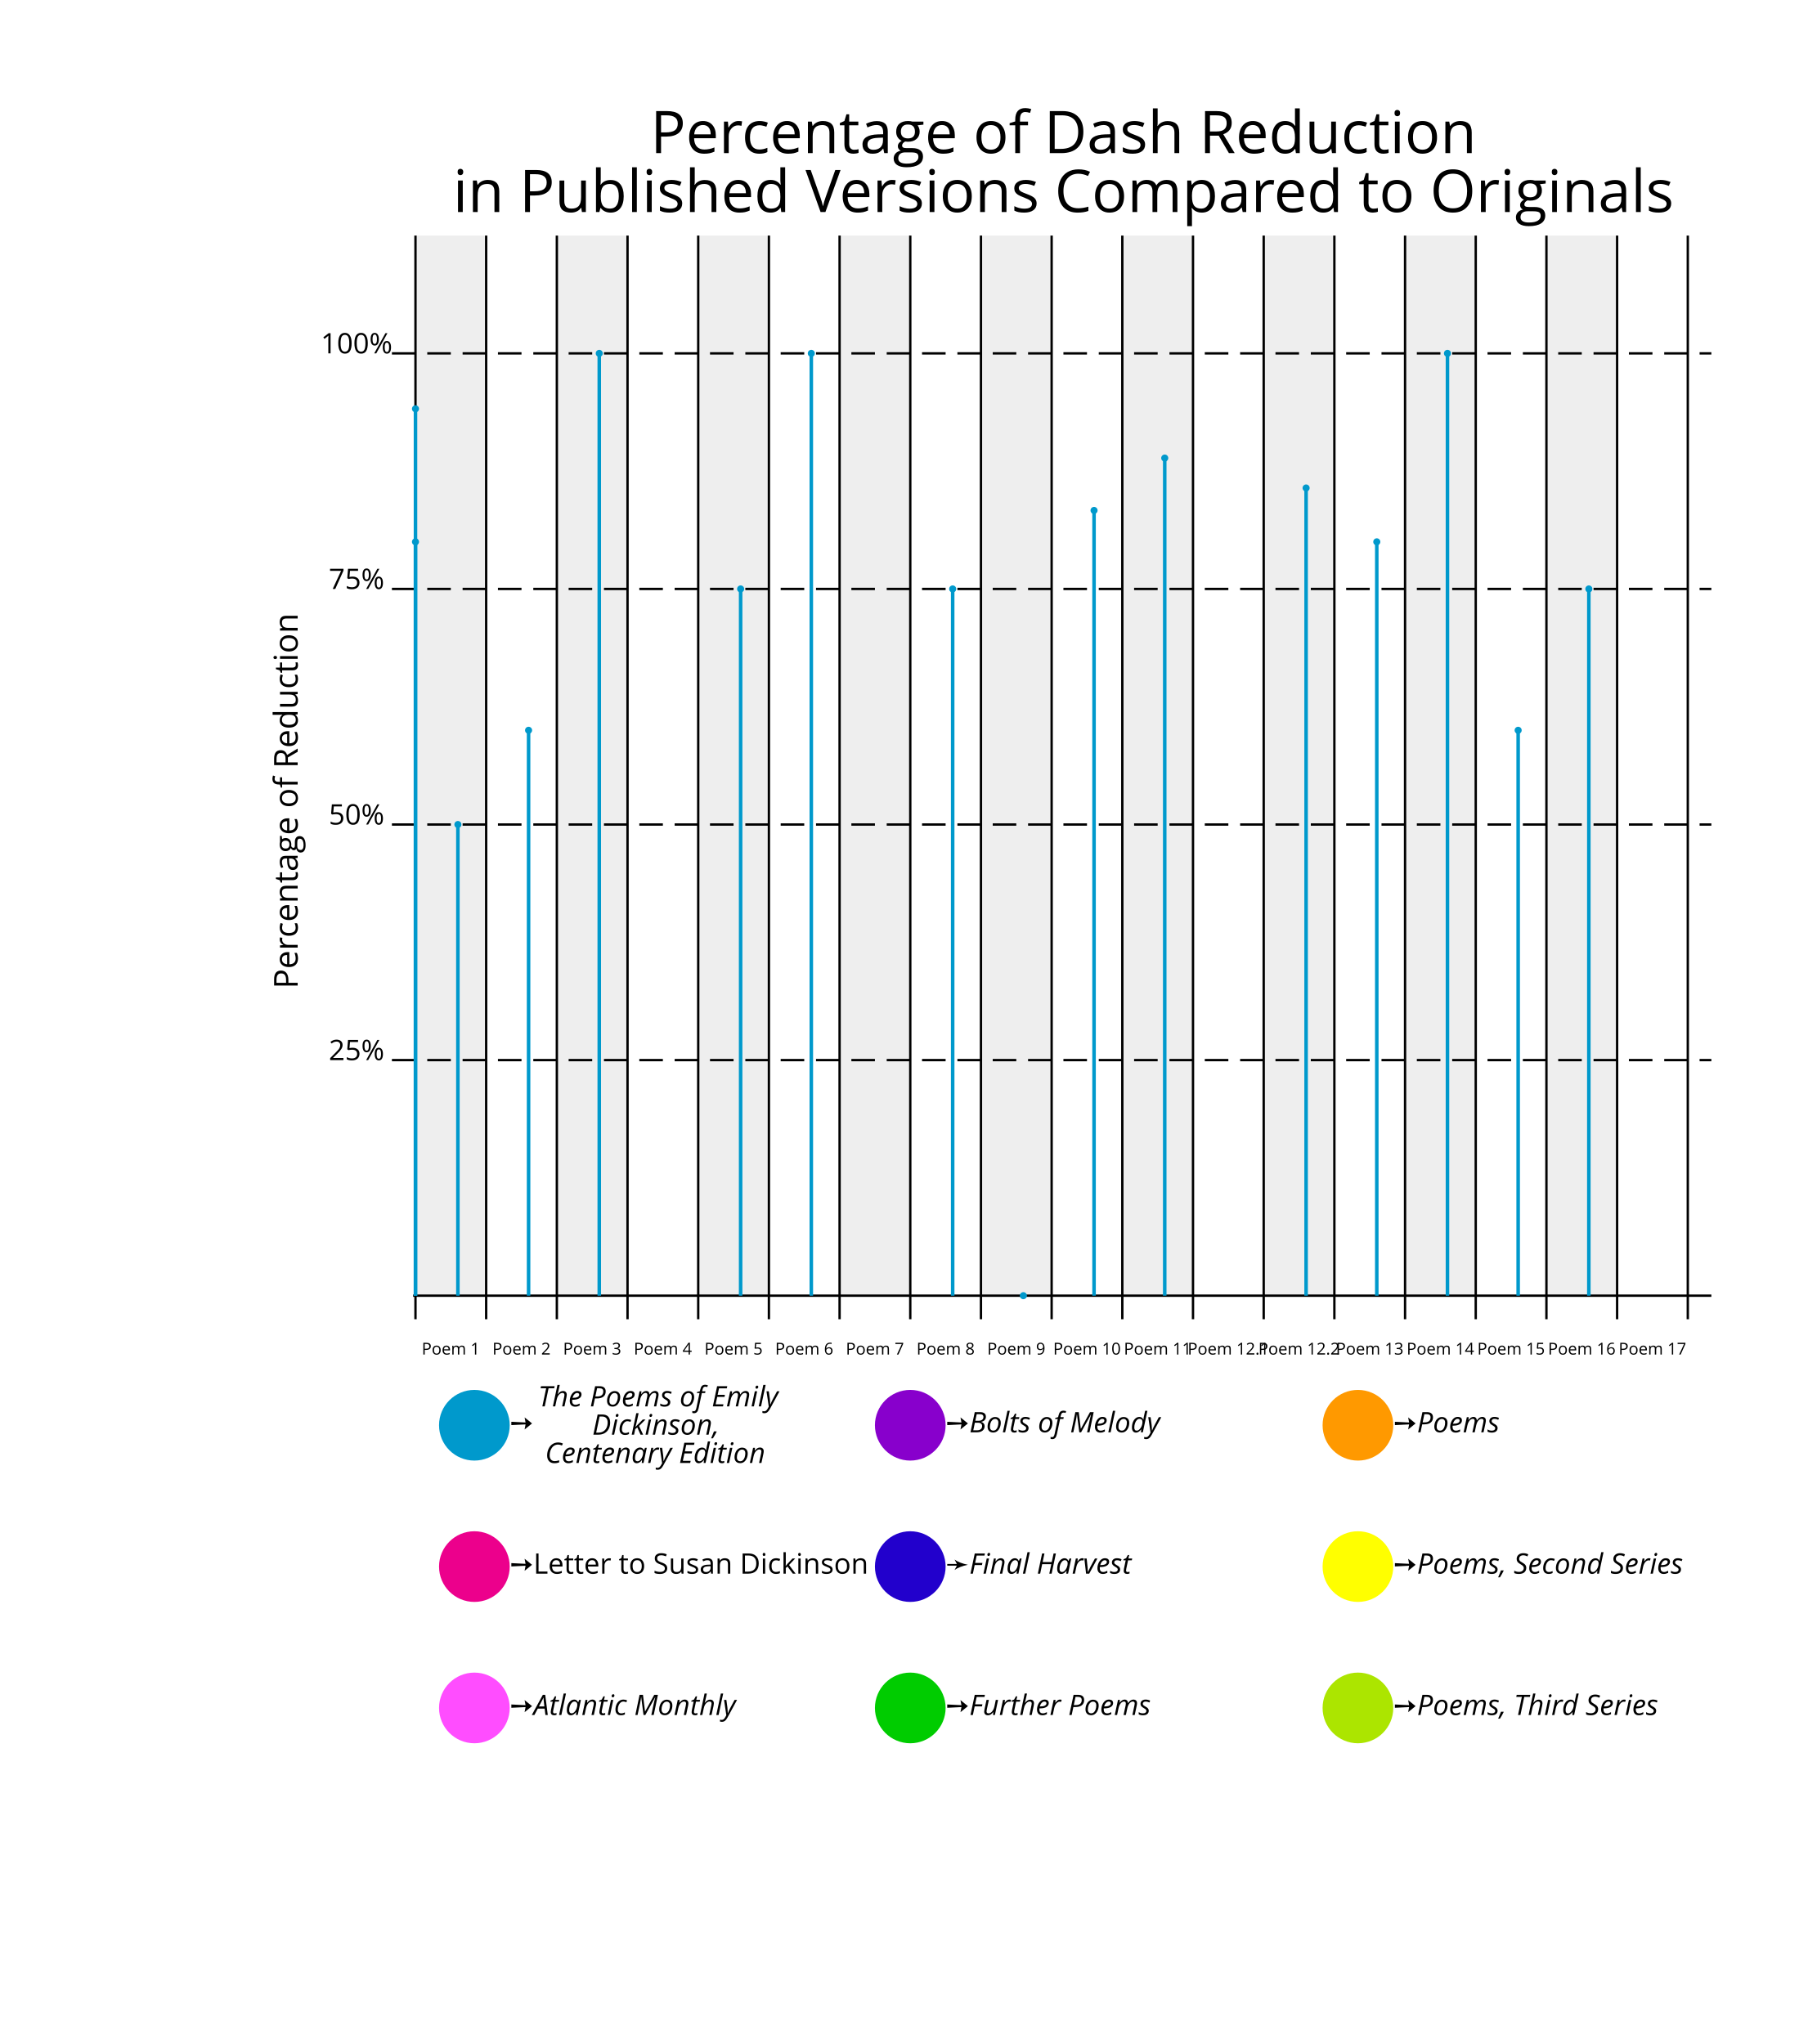
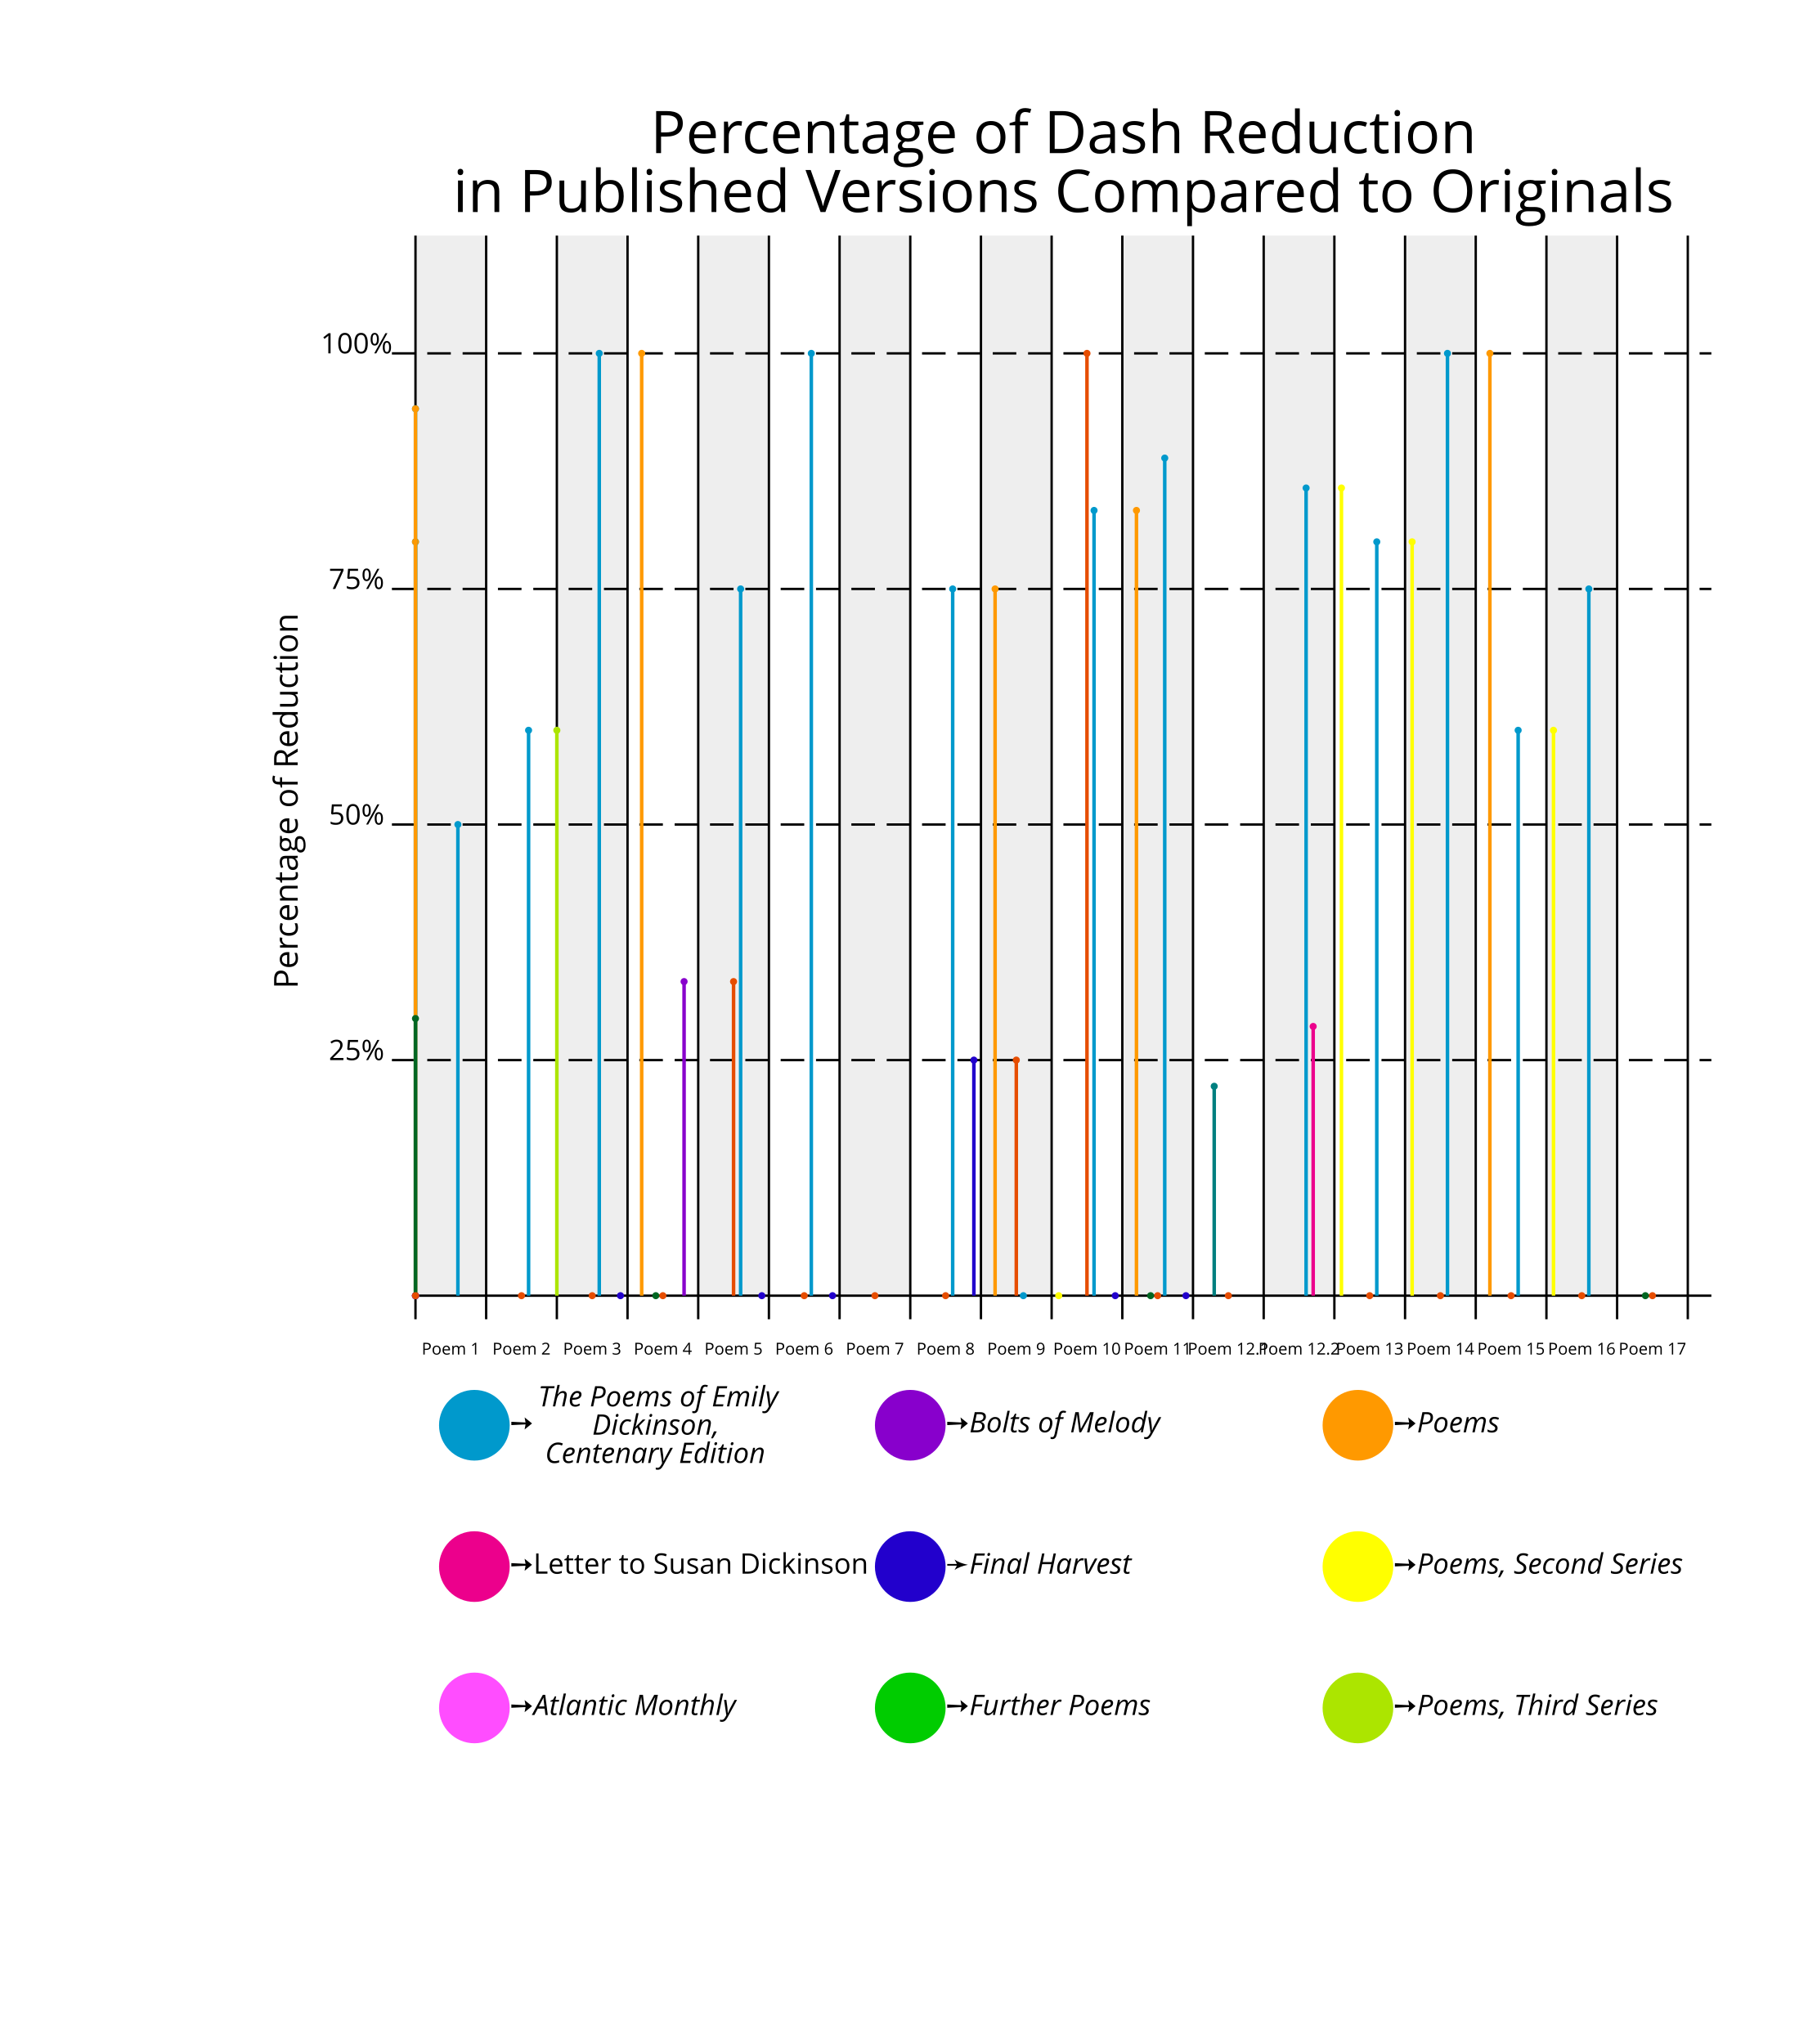
<svg xmlns="http://www.w3.org/2000/svg" width="100%" height="125%">
  <g transform="translate(100, 550)">
    <g id="baseStuff">
      <line x1="15" x2="15" y1="0" y2="-450" stroke="#EEEEEE" stroke-width="30" />
      <line x1="75" x2="75" y1="0" y2="-450" stroke="#EEEEEE" stroke-width="30" />
      <line x1="135" x2="135" y1="0" y2="-450" stroke="#EEEEEE" stroke-width="30" />
      <line x1="195" x2="195" y1="0" y2="-450" stroke="#EEEEEE" stroke-width="30" />
      <line x1="255" x2="255" y1="0" y2="-450" stroke="#EEEEEE" stroke-width="30" />
      <line x1="315" x2="315" y1="0" y2="-450" stroke="#EEEEEE" stroke-width="30" />
      <line x1="375" x2="375" y1="0" y2="-450" stroke="#EEEEEE" stroke-width="30" />
      <line x1="435" x2="435" y1="0" y2="-450" stroke="#EEEEEE" stroke-width="30" />
      <line x1="495" x2="495" y1="0" y2="-450" stroke="#EEEEEE" stroke-width="30" />
      <text x="275" y="-485" text-anchor="middle" font-size="25px" font-family="'Open Sans', sans-serif">Percentage of Dash Reduction</text>
      <text x="275" y="-460" text-anchor="middle" font-size="25px" font-family="'Open Sans', sans-serif">in Published Versions Compared to Originals</text>
      <line x1="-1" x2="550" y1="0" y2="0" stroke="black" stroke-width="1" />
      <text x="-25" y="-100" text-anchor="middle" font-family="'Open Sans', sans-serif">25%</text>
      <line x1="-10" x2="550" y1="-100" y2="-100" style="stroke: black; fill:none; stroke-width: 1px; stroke-dasharray: 10 5" />
      <text x="-25" y="-200" text-anchor="middle" font-family="'Open Sans', sans-serif">50%</text>
      <line x1="-10" x2="550" y1="-200" y2="-200" style="stroke: black; fill:none; stroke-width: 1px; stroke-dasharray: 10 5" />
      <text x="-25" y="-300" text-anchor="middle" font-family="'Open Sans', sans-serif">75%</text>
      <line x1="-10" x2="550" y1="-300" y2="-300" style="stroke: black; fill:none; stroke-width: 1px; stroke-dasharray: 10 5" />
      <text x="-25" y="-400" text-anchor="middle" font-family="'Open Sans', sans-serif">100%</text>
      <line x1="-10" x2="550" y1="-400" y2="-400" style="stroke: black; fill:none; stroke-width: 1px; stroke-dasharray: 10 5" />
      <text x="210" y="-50" transform="rotate(-90)" text-anchor="middle" font-size="14px" font-family="'Open Sans', sans-serif">Percentage of Reduction</text>
      <line x1="0" x2="0" y1="10" y2="-450" stroke="black" stroke-width="1" />
      <text x="15" y="25" text-anchor="middle" font-size="7px" font-family="'Open Sans', sans-serif">Poem 1</text>
      <line x1="30" x2="30" y1="10" y2="-450" stroke="black" stroke-width="1" />
      <text x="45" y="25" text-anchor="middle" font-size="7px" font-family="'Open Sans', sans-serif">Poem 2</text>
      <line x1="60" x2="60" y1="10" y2="-450" stroke="black" stroke-width="1" />
      <text x="75" y="25" text-anchor="middle" font-size="7px" font-family="'Open Sans', sans-serif">Poem 3</text>
      <line x1="90" x2="90" y1="10" y2="-450" stroke="black" stroke-width="1" />
      <text x="105" y="25" text-anchor="middle" font-size="7px" font-family="'Open Sans', sans-serif">Poem 4</text>
      <line x1="120" x2="120" y1="10" y2="-450" stroke="black" stroke-width="1" />
      <text x="135" y="25" text-anchor="middle" font-size="7px" font-family="'Open Sans', sans-serif">Poem 5</text>
      <line x1="150" x2="150" y1="10" y2="-450" stroke="black" stroke-width="1" />
      <text x="165" y="25" text-anchor="middle" font-size="7px" font-family="'Open Sans', sans-serif">Poem 6</text>
      <line x1="180" x2="180" y1="10" y2="-450" stroke="black" stroke-width="1" />
      <text x="195" y="25" text-anchor="middle" font-size="7px" font-family="'Open Sans', sans-serif">Poem 7</text>
      <line x1="210" x2="210" y1="10" y2="-450" stroke="black" stroke-width="1" />
      <text x="225" y="25" text-anchor="middle" font-size="7px" font-family="'Open Sans', sans-serif">Poem 8</text>
      <line x1="240" x2="240" y1="10" y2="-450" stroke="black" stroke-width="1" />
      <text x="255" y="25" text-anchor="middle" font-size="7px" font-family="'Open Sans', sans-serif">Poem 9</text>
      <line x1="270" x2="270" y1="10" y2="-450" stroke="black" stroke-width="1" />
      <text x="285" y="25" text-anchor="middle" font-size="7px" font-family="'Open Sans', sans-serif">Poem 10</text>
      <line x1="300" x2="300" y1="10" y2="-450" stroke="black" stroke-width="1" />
      <text x="315" y="25" text-anchor="middle" font-size="7px" font-family="'Open Sans', sans-serif">Poem 11</text>
      <line x1="330" x2="330" y1="10" y2="-450" stroke="black" stroke-width="1" />
      <text x="345" y="25" text-anchor="middle" font-size="7px" font-family="'Open Sans', sans-serif">Poem 12.1</text>
      <line x1="360" x2="360" y1="10" y2="-450" stroke="black" stroke-width="1" />
      <text x="375" y="25" text-anchor="middle" font-size="7px" font-family="'Open Sans', sans-serif">Poem 12.2</text>
      <line x1="390" x2="390" y1="10" y2="-450" stroke="black" stroke-width="1" />
      <text x="405" y="25" text-anchor="middle" font-size="7px" font-family="'Open Sans', sans-serif">Poem 13</text>
      <line x1="420" x2="420" y1="10" y2="-450" stroke="black" stroke-width="1" />
      <text x="435" y="25" text-anchor="middle" font-size="7px" font-family="'Open Sans', sans-serif">Poem 14</text>
      <line x1="450" x2="450" y1="10" y2="-450" stroke="black" stroke-width="1" />
      <text x="465" y="25" text-anchor="middle" font-size="7px" font-family="'Open Sans', sans-serif">Poem 15</text>
      <line x1="480" x2="480" y1="10" y2="-450" stroke="black" stroke-width="1" />
      <text x="495" y="25" text-anchor="middle" font-size="7px" font-family="'Open Sans', sans-serif">Poem 16</text>
      <line x1="510" x2="510" y1="10" y2="-450" stroke="black" stroke-width="1" />
      <text x="525" y="25" text-anchor="middle" font-size="7px" font-family="'Open Sans', sans-serif">Poem 17</text>
      <line x1="540" x2="540" y1="10" y2="-450" stroke="black" stroke-width="1" />
    </g>
    <g id="legend">
      <circle cx="25" cy="55" r="15" fill="#0099CC" />
      <text x="40" y="58" text-anchor="start" font-size="12px" font-family="'Open Sans', sans-serif" fill="black">➙</text>
      <text x="52" y="47" text-anchor="start" font-size="12px" font-family="'Open Sans', sans-serif" fill="black" font-style="italic">The Poems of Emily</text>
      <text x="75" y="59" text-anchor="start" font-size="12px" font-family="'Open Sans', sans-serif" fill="black" font-style="italic">Dickinson,</text>
      <text x="55" y="71" text-anchor="start" font-size="12px" font-family="'Open Sans', sans-serif" fill="black" font-style="italic">Centenary Edition</text>
      <circle cx="25" cy="115" r="15" fill="#ec008c" />
      <text x="40" y="118" text-anchor="start" font-size="12px" font-family="'Open Sans', sans-serif" fill="black">➙Letter to Susan Dickinson</text>
      <circle cx="25" cy="175" r="15" fill="#ff4dff" />
      <text x="40" y="178" text-anchor="start" font-size="12px" font-family="'Open Sans', sans-serif" fill="black" font-style="italic">➙Atlantic Monthly</text>
      <circle cx="210" cy="55" r="15" fill="#8800CC" />
      <text x="225" y="58" text-anchor="start" font-size="12px" font-family="'Open Sans', sans-serif" fill="black" font-style="italic">➙Bolts of Melody</text>
      <circle cx="210" cy="115" r="15" fill="#2200CC" />
      <text x="225" y="118" text-anchor="start" font-size="12px" font-family="'Open Sans', sans-serif" fill="black" font-style="italic">➛Final Harvest</text>
      <circle cx="210" cy="175" r="15" fill="#00CC00" />
      <text x="225" y="178" text-anchor="start" font-size="12px" font-family="'Open Sans', sans-serif" fill="black" font-style="italic">➙Further Poems</text>
      <circle cx="400" cy="175" r="15" fill="#ACE500" />
      <text x="415" y="178" text-anchor="start" font-size="12px" font-family="'Open Sans', sans-serif" fill="black" font-style="italic">➙Poems, Third Series</text>
      <circle cx="400" cy="115" r="15" fill="#FFFF00" />
      <text x="415" y="118" text-anchor="start" font-size="12px" font-family="'Open Sans', sans-serif" fill="black" font-style="italic">➙Poems, Second Series</text>
      <circle cx="400" cy="55" r="15" fill="#FF9900" />
      <text x="415" y="58" text-anchor="start" font-size="12px" font-family="'Open Sans', sans-serif" fill="black" font-style="italic">➙Poems</text>
    </g>
    <g id="dots">
      <line x1="18" x2="18" y1="0" y2="-200" stroke="#0099CC" stroke-width="1.5" />
      <circle cx="18" cy="-200" r="1.5" fill="#0099CC" />
+       <line x1="45" x2="45" y1="0" y2="-0" stroke="#e64d00" stroke-width="1.5" />
+       <circle cx="45" cy="-0" r="1.5" fill="#e64d00" />
      <line x1="48" x2="48" y1="0" y2="-240" stroke="#0099CC" stroke-width="1.5" />
      <circle cx="48" cy="-240" r="1.5" fill="#0099CC" />
+       <line x1="60" x2="60" y1="0" y2="-240" stroke="#ACE500" stroke-width="1.5" />
+       <circle cx="60" cy="-240" r="1.5" fill="#ACE500" />
+       <line x1="75" x2="75" y1="0" y2="-0" stroke="#e64d00" stroke-width="1.5" />
+       <circle cx="75" cy="-0" r="1.5" fill="#e64d00" />
      <line x1="78" x2="78" y1="0" y2="-400" stroke="#0099CC" stroke-width="1.5" />
      <circle cx="78" cy="-400" r="1.5" fill="#0099CC" />
+       <line x1="87" x2="87" y1="0" y2="-0" stroke="#2200CC" stroke-width="1.5" />
+       <circle cx="87" cy="-0" r="1.5" fill="#2200CC" />
+       <line x1="96" x2="96" y1="0" y2="-400" stroke="#FF9900" stroke-width="1.5" />
+       <circle cx="96" cy="-400" r="1.5" fill="#FF9900" />
+       <line x1="102" x2="102" y1="0" y2="-0" stroke="#006622" stroke-width="1.5" />
+       <circle cx="102" cy="-0" r="1.5" fill="#006622" />
+       <line x1="105" x2="105" y1="0" y2="-0" stroke="#e64d00" stroke-width="1.5" />
+       <circle cx="105" cy="-0" r="1.5" fill="#e64d00" />
+       <line x1="114" x2="114" y1="0" y2="-133.333" stroke="#8800CC" stroke-width="1.5" />
+       <circle cx="114" cy="-133.333" r="1.5" fill="#8800CC" />
+       <line x1="135" x2="135" y1="0" y2="-133.333" stroke="#e64d00" stroke-width="1.5" />
+       <circle cx="135" cy="-133.333" r="1.5" fill="#e64d00" />
      <line x1="138" x2="138" y1="0" y2="-300" stroke="#0099CC" stroke-width="1.5" />
      <circle cx="138" cy="-300" r="1.5" fill="#0099CC" />
+       <line x1="147" x2="147" y1="0" y2="-0" stroke="#2200CC" stroke-width="1.5" />
+       <circle cx="147" cy="-0" r="1.5" fill="#2200CC" />
+       <line x1="165" x2="165" y1="0" y2="-0" stroke="#e64d00" stroke-width="1.5" />
+       <circle cx="165" cy="-0" r="1.5" fill="#e64d00" />
      <line x1="168" x2="168" y1="0" y2="-400" stroke="#0099CC" stroke-width="1.5" />
      <circle cx="168" cy="-400" r="1.5" fill="#0099CC" />
+       <line x1="177" x2="177" y1="0" y2="-0" stroke="#2200CC" stroke-width="1.5" />
+       <circle cx="177" cy="-0" r="1.5" fill="#2200CC" />
+       <line x1="195" x2="195" y1="0" y2="-0" stroke="#e64d00" stroke-width="1.5" />
+       <circle cx="195" cy="-0" r="1.5" fill="#e64d00" />
+       <line x1="225" x2="225" y1="0" y2="-NaN" stroke="#e64d00" stroke-width="1.5" />
+       <circle cx="225" cy="-NaN" r="1.5" fill="#e64d00" />
      <line x1="228" x2="228" y1="0" y2="-300" stroke="#0099CC" stroke-width="1.5" />
      <circle cx="228" cy="-300" r="1.5" fill="#0099CC" />
+       <line x1="237" x2="237" y1="0" y2="-100" stroke="#2200CC" stroke-width="1.5" />
+       <circle cx="237" cy="-100" r="1.5" fill="#2200CC" />
+       <line x1="246" x2="246" y1="0" y2="-300" stroke="#FF9900" stroke-width="1.5" />
+       <circle cx="246" cy="-300" r="1.5" fill="#FF9900" />
+       <line x1="255" x2="255" y1="0" y2="-100" stroke="#e64d00" stroke-width="1.5" />
+       <circle cx="255" cy="-100" r="1.5" fill="#e64d00" />
      <line x1="258" x2="258" y1="0" y2="-0" stroke="#0099CC" stroke-width="1.5" />
      <circle cx="258" cy="-0" r="1.5" fill="#0099CC" />
+       <line x1="273" x2="273" y1="0" y2="-0" stroke="#FFFF00" stroke-width="1.5" />
+       <circle cx="273" cy="-0" r="1.5" fill="#FFFF00" />
+       <line x1="285" x2="285" y1="0" y2="-400" stroke="#e64d00" stroke-width="1.5" />
+       <circle cx="285" cy="-400" r="1.5" fill="#e64d00" />
      <line x1="288" x2="288" y1="0" y2="-333.333" stroke="#0099CC" stroke-width="1.5" />
      <circle cx="288" cy="-333.333" r="1.5" fill="#0099CC" />
+       <line x1="297" x2="297" y1="0" y2="--200" stroke="#2200CC" stroke-width="1.5" />
+       <circle cx="297" cy="--200" r="1.5" fill="#2200CC" />
+       <line x1="306" x2="306" y1="0" y2="-333.333" stroke="#FF9900" stroke-width="1.5" />
+       <circle cx="306" cy="-333.333" r="1.5" fill="#FF9900" />
+       <line x1="312" x2="312" y1="0" y2="--200" stroke="#006622" stroke-width="1.5" />
+       <circle cx="312" cy="--200" r="1.5" fill="#006622" />
+       <line x1="315" x2="315" y1="0" y2="--200" stroke="#e64d00" stroke-width="1.5" />
+       <circle cx="315" cy="--200" r="1.5" fill="#e64d00" />
      <line x1="318" x2="318" y1="0" y2="-355.556" stroke="#0099CC" stroke-width="1.5" />
      <circle cx="318" cy="-355.556" r="1.5" fill="#0099CC" />
+       <line x1="327" x2="327" y1="0" y2="--88.889" stroke="#2200CC" stroke-width="1.5" />
+       <circle cx="327" cy="--88.889" r="1.5" fill="#2200CC" />
+       <line x1="339" x2="339" y1="0" y2="-88.889" stroke="#008080" stroke-width="1.5" />
+       <circle cx="339" cy="-88.889" r="1.5" fill="#008080" />
+       <line x1="345" x2="345" y1="0" y2="--88.889" stroke="#e64d00" stroke-width="1.5" />
+       <circle cx="345" cy="--88.889" r="1.5" fill="#e64d00" />
      <line x1="NaN" x2="NaN" y1="0" y2="-320" stroke="#0099CC" stroke-width="1.5" />
      <circle cx="NaN" cy="-320" r="1.5" fill="#0099CC" />
+       <line x1="NaN" x2="NaN" y1="0" y2="--80" stroke="#2200CC" stroke-width="1.5" />
+       <circle cx="NaN" cy="--80" r="1.5" fill="#2200CC" />
+       <line x1="NaN" x2="NaN" y1="0" y2="-320" stroke="#FF9900" stroke-width="1.5" />
+       <circle cx="NaN" cy="-320" r="1.5" fill="#FF9900" />
+       <line x1="NaN" x2="NaN" y1="0" y2="--160" stroke="#e64d00" stroke-width="1.5" />
+       <circle cx="NaN" cy="--160" r="1.5" fill="#e64d00" />
      <line x1="NaN" x2="NaN" y1="0" y2="-376.471" stroke="#0099CC" stroke-width="1.5" />
      <circle cx="NaN" cy="-376.471" r="1.5" fill="#0099CC" />
+       <line x1="NaN" x2="NaN" y1="0" y2="-0" stroke="#ec008c" stroke-width="1.5" />
+       <circle cx="NaN" cy="-0" r="1.5" fill="#ec008c" />
+       <line x1="NaN" x2="NaN" y1="0" y2="-0" stroke="#2200CC" stroke-width="1.5" />
+       <circle cx="NaN" cy="-0" r="1.5" fill="#2200CC" />
+       <line x1="NaN" x2="NaN" y1="0" y2="-376.471" stroke="#FF9900" stroke-width="1.5" />
+       <circle cx="NaN" cy="-376.471" r="1.5" fill="#FF9900" />
+       <line x1="NaN" x2="NaN" y1="0" y2="-117.647" stroke="#006622" stroke-width="1.5" />
+       <circle cx="NaN" cy="-117.647" r="1.5" fill="#006622" />
+       <line x1="NaN" x2="NaN" y1="0" y2="-0" stroke="#e64d00" stroke-width="1.5" />
+       <circle cx="NaN" cy="-0" r="1.5" fill="#e64d00" />
      <line x1="378" x2="378" y1="0" y2="-342.857" stroke="#0099CC" stroke-width="1.5" />
      <circle cx="378" cy="-342.857" r="1.5" fill="#0099CC" />
+       <line x1="381" x2="381" y1="0" y2="-114.286" stroke="#ec008c" stroke-width="1.5" />
+       <circle cx="381" cy="-114.286" r="1.5" fill="#ec008c" />
+       <line x1="393" x2="393" y1="0" y2="-342.857" stroke="#FFFF00" stroke-width="1.5" />
+       <circle cx="393" cy="-342.857" r="1.5" fill="#FFFF00" />
+       <line x1="405" x2="405" y1="0" y2="-0" stroke="#e64d00" stroke-width="1.5" />
+       <circle cx="405" cy="-0" r="1.5" fill="#e64d00" />
      <line x1="408" x2="408" y1="0" y2="-320" stroke="#0099CC" stroke-width="1.5" />
      <circle cx="408" cy="-320" r="1.5" fill="#0099CC" />
+       <line x1="423" x2="423" y1="0" y2="-320" stroke="#FFFF00" stroke-width="1.5" />
+       <circle cx="423" cy="-320" r="1.5" fill="#FFFF00" />
+       <line x1="435" x2="435" y1="0" y2="--80" stroke="#e64d00" stroke-width="1.5" />
+       <circle cx="435" cy="--80" r="1.5" fill="#e64d00" />
      <line x1="438" x2="438" y1="0" y2="-400" stroke="#0099CC" stroke-width="1.5" />
      <circle cx="438" cy="-400" r="1.5" fill="#0099CC" />
+       <line x1="456" x2="456" y1="0" y2="-400" stroke="#FF9900" stroke-width="1.5" />
+       <circle cx="456" cy="-400" r="1.5" fill="#FF9900" />
+       <line x1="465" x2="465" y1="0" y2="-0" stroke="#e64d00" stroke-width="1.5" />
+       <circle cx="465" cy="-0" r="1.5" fill="#e64d00" />
      <line x1="468" x2="468" y1="0" y2="-240" stroke="#0099CC" stroke-width="1.5" />
      <circle cx="468" cy="-240" r="1.5" fill="#0099CC" />
+       <line x1="483" x2="483" y1="0" y2="-240" stroke="#FFFF00" stroke-width="1.5" />
+       <circle cx="483" cy="-240" r="1.5" fill="#FFFF00" />
+       <line x1="495" x2="495" y1="0" y2="-0" stroke="#e64d00" stroke-width="1.5" />
+       <circle cx="495" cy="-0" r="1.5" fill="#e64d00" />
      <line x1="498" x2="498" y1="0" y2="-300" stroke="#0099CC" stroke-width="1.5" />
      <circle cx="498" cy="-300" r="1.5" fill="#0099CC" />
+       <line x1="522" x2="522" y1="0" y2="--100" stroke="#006622" stroke-width="1.5" />
+       <circle cx="522" cy="--100" r="1.5" fill="#006622" />
+       <line x1="525" x2="525" y1="0" y2="--100" stroke="#e64d00" stroke-width="1.5" />
+       <circle cx="525" cy="--100" r="1.5" fill="#e64d00" />
    </g>
  </g>
</svg>
